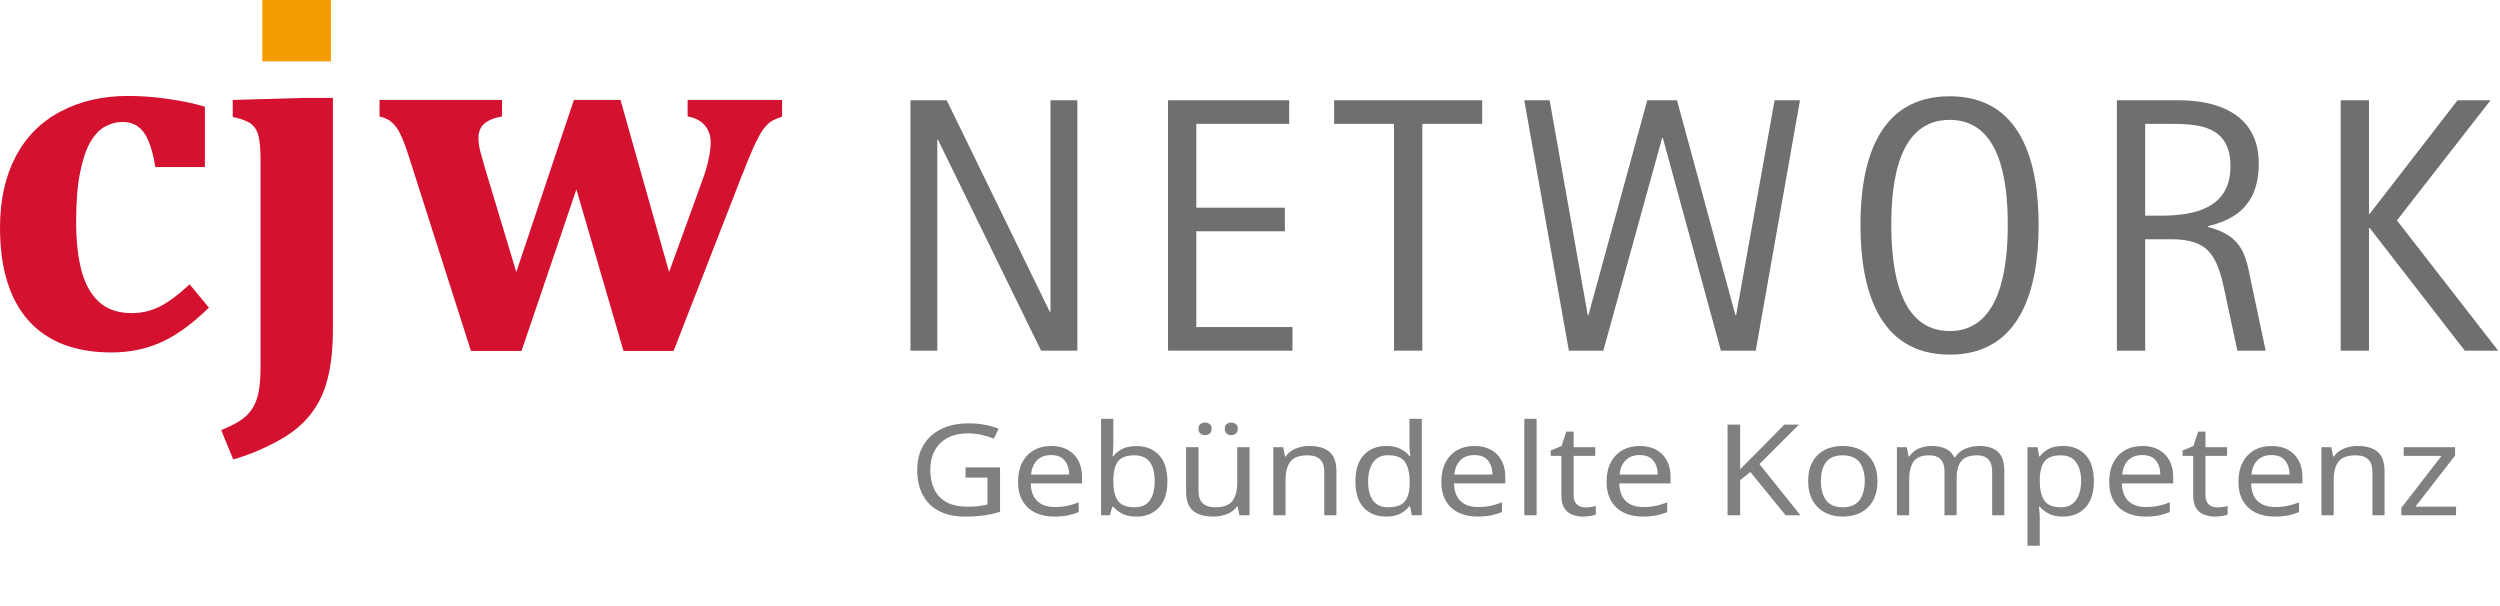
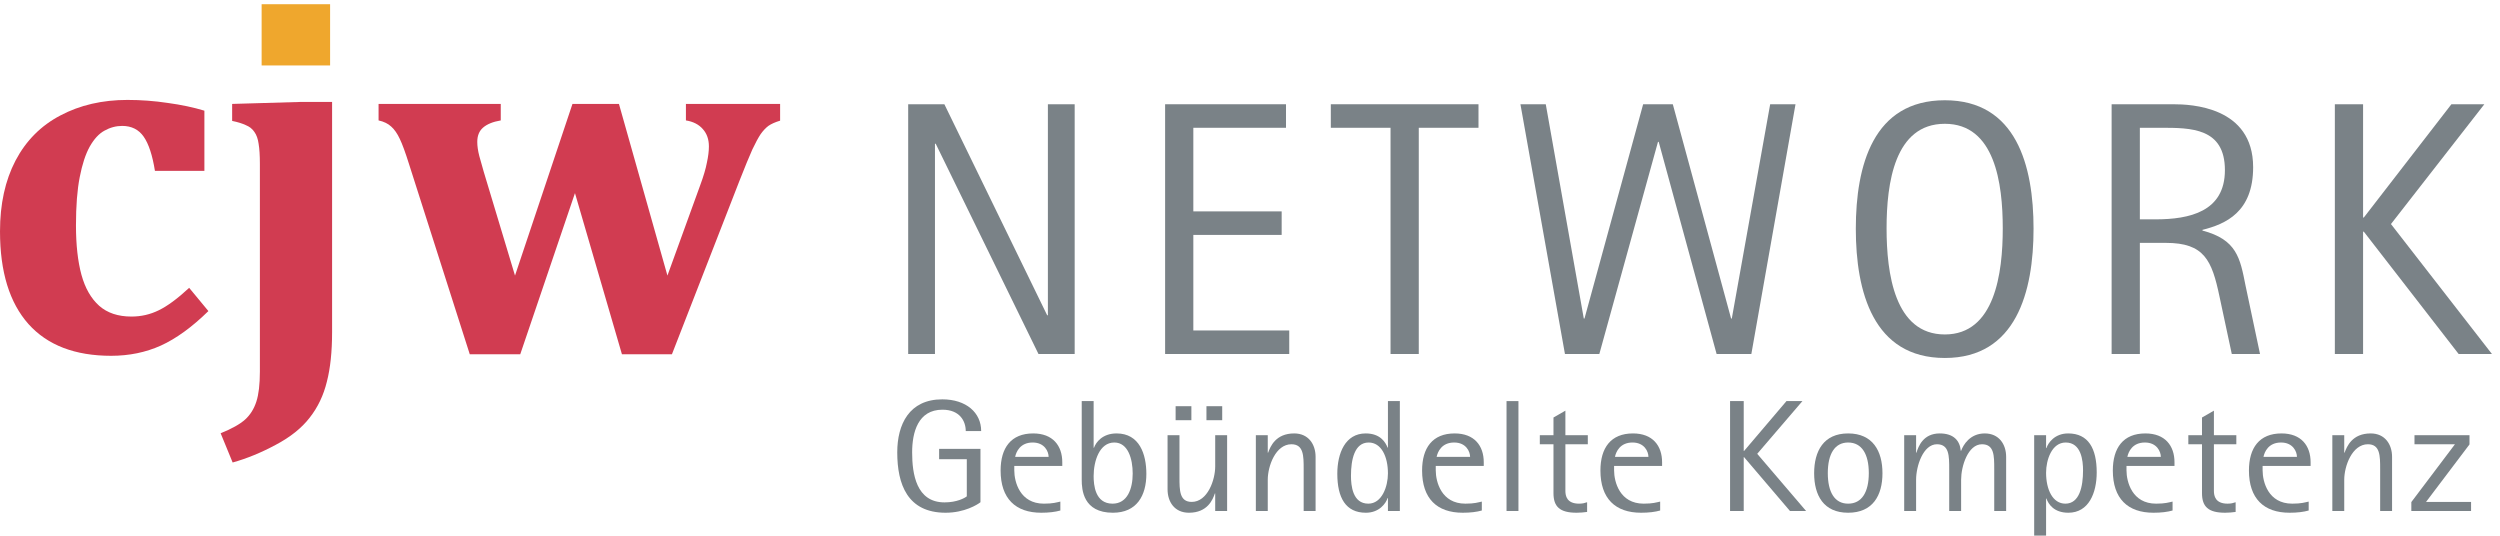
- <svg xmlns="http://www.w3.org/2000/svg" width="100%" height="100%" viewBox="0 0 689 167" version="1.1" xml:space="preserve" style="fill-rule:evenodd;clip-rule:evenodd;stroke-linejoin:round;stroke-miterlimit:2;">
-   <g transform="matrix(1,0,0,1,-1011.79,-305.567)">
-     <g transform="matrix(0.966247,0,0,0.878405,1262.22,447.58)">
-       <g>
-         <g>
-           <text x="0px" y="0px" style="font-family:'LucidaGrande', 'Lucida Grande', sans-serif;font-weight:500;font-size:39.845px;fill:rgb(128,128,128);">Gebündelte Kompetenz</text>
-         </g>
+ <svg xmlns="http://www.w3.org/2000/svg" width="100%" height="100%" viewBox="0 0 2878 617" version="1.1" xml:space="preserve" style="fill-rule:evenodd;clip-rule:evenodd;stroke-linejoin:round;stroke-miterlimit:2;">
+   <rect id="ArtBoard2" x="0" y="0" width="2877.41" height="616.56" style="fill:none;" />
+   <clipPath id="_clip1">
+     <rect x="0" y="0" width="2877.41" height="616.56" />
+   </clipPath>
+   <g clip-path="url(#_clip1)">
+     <g>
+       <clipPath id="_clip2">
+         <rect x="0" y="0.692" width="2892.58" height="619.85" />
+       </clipPath>
+       <g clip-path="url(#_clip2)">
+         <path d="M1128.71,516.75l-47.591,-0l-0,11.912l31.862,0l0,42.717c-2.42,2.017 -11.496,6.967 -25.612,6.967c-32.667,-0 -37.309,-33 -37.309,-57.571c0,-22.917 6.659,-49.129 34.892,-49.129c19.963,-0 26.821,13.2 26.821,24.571l17.746,-0c-0,-21.088 -17.142,-36.492 -44.771,-36.492c-38.113,0 -51.829,28.783 -51.829,61.05c-0,36.671 11.7,69.483 55.662,69.483c21.779,0 36.705,-9.35 40.129,-12.091l0,-61.417Z" style="fill:#7a8287;fill-rule:nonzero;" />
+         <path d="M1168.65,525.912c1.208,-5.866 5.846,-16.495 20.167,-16.495c13.912,-0 18.349,10.629 18.349,16.495l-38.516,0Zm52.029,51.513c-4.437,0.921 -8.271,2.383 -18.958,2.383c-27.629,0 -34.079,-25.112 -34.079,-38.312l-0,-5.133l55.254,-0l-0,-4.217c-0,-19.067 -10.888,-33.188 -33.475,-33.188c-25.613,0 -37.513,16.684 -37.513,42.717c0,32.267 17.142,48.583 46.788,48.583c8.875,0 16.133,-0.912 21.983,-2.562l0,-10.271Z" style="fill:#7a8287;fill-rule:nonzero;" />
+         <path d="M1258.99,548.096c-0,-17.238 6.654,-38.679 23.795,-38.679c15.934,-0 21.175,19.058 21.175,35.741c0,17.425 -6.05,34.65 -23.191,34.65c-20.167,0 -21.779,-21.629 -21.779,-31.712Zm-0,-86.354l-13.713,-0l0,90.57c0,11.367 1.613,37.946 35.896,37.946c27.425,0 38.517,-19.612 38.517,-44.725c-0,-22.55 -7.863,-46.575 -34.284,-46.575c-16.333,0 -23.796,10.271 -26.012,16.504l-0.404,0l-0,-53.72Z" style="fill:#7a8287;fill-rule:nonzero;" />
+         <path d="M1388.86,483.75l18.151,0l-0,-16.138l-18.151,0l0,16.138Zm-35.491,0l18.15,0l-0,-16.138l-18.15,0l-0,16.138Zm45.575,104.5l13.717,-0l-0,-87.275l-13.717,0l-0,35.937c-0,15.767 -8.871,40.88 -27.021,40.88c-14.117,-0 -14.117,-13.38 -14.117,-28.409l0,-48.408l-13.712,0l-0,62.338c-0,14.479 8.067,26.945 24.6,26.945c21.379,0 27.429,-15.029 29.85,-22.183l0.4,-0l-0,20.175Z" style="fill:#7a8287;fill-rule:nonzero;" />
+         <path d="M1445.73,588.25l13.713,-0l-0,-35.938c-0,-15.766 9.075,-40.887 27.225,-40.887c14.116,0 14.116,13.387 14.116,28.417l0,48.408l13.717,-0l0,-62.338c0,-14.487 -8.271,-26.954 -24.604,-26.954c-21.379,0 -27.429,15.038 -30.05,22.184l-0.404,-0l-0,-20.167l-13.713,0l0,87.275Z" style="fill:#7a8287;fill-rule:nonzero;" />
+         <path d="M1555.24,547.729c0,-18.512 4.034,-38.312 20.371,-38.312c14.521,-0 22.184,16.129 22.184,35.562c-0,15.029 -6.859,34.829 -22.588,34.829c-18.15,0 -19.967,-20.895 -19.967,-32.079Zm42.555,40.521l13.712,-0l0,-126.508l-13.712,-0l-0,53.533l-0.405,-0c-2.42,-6.233 -8.47,-16.317 -25.208,-16.317c-23.596,0 -32.671,22.917 -32.671,46.388c0,27.683 9.679,44.912 32.871,44.912c15.329,0 22.992,-10.629 25.008,-16.862l0.405,-0l-0,14.854Z" style="fill:#7a8287;fill-rule:nonzero;" />
+         <path d="M1653.85,525.912c1.213,-5.866 5.85,-16.495 20.167,-16.495c13.917,-0 18.35,10.629 18.35,16.495l-38.517,0Zm52.029,51.513c-4.433,0.921 -8.266,2.383 -18.954,2.383c-27.629,0 -34.083,-25.112 -34.083,-38.312l-0,-5.133l55.258,-0l0,-4.217c0,-19.067 -10.892,-33.188 -33.479,-33.188c-25.608,0 -37.508,16.684 -37.508,42.717c-0,32.267 17.141,48.583 46.787,48.583c8.871,0 16.134,-0.912 21.979,-2.562l0,-10.271Z" style="fill:#7a8287;fill-rule:nonzero;" />
+         <rect x="1734.32" y="461.742" width="13.713" height="126.508" style="fill:#7a8287;fill-rule:nonzero;" />
+         <path d="M1827.08,578.167c-3.021,0.912 -4.841,1.641 -9.275,1.641c-14.116,0 -15.729,-8.983 -15.729,-14.662l0,-53.721l25.813,0l-0,-10.45l-25.813,0l0,-28.229l-13.712,7.887l-0,20.342l-15.729,0l-0,10.45l15.729,0l-0,56.283c-0,15.584 7.258,22.55 26.62,22.55c4.034,0 8.067,-0.366 12.096,-0.912l0,-11.179Z" style="fill:#7a8287;fill-rule:nonzero;" />
+         <path d="M1859.15,525.912c1.212,-5.866 5.85,-16.495 20.167,-16.495c13.912,-0 18.354,10.629 18.354,16.495l-38.521,0Zm52.033,51.513c-4.437,0.921 -8.27,2.383 -18.958,2.383c-27.633,0 -34.083,-25.112 -34.083,-38.312l-0,-5.133l55.258,-0l0,-4.217c0,-19.067 -10.892,-33.188 -33.475,-33.188c-25.612,0 -37.513,16.684 -37.513,42.717c0,32.267 17.138,48.583 46.788,48.583c8.875,0 16.133,-0.912 21.983,-2.562l0,-10.271Z" style="fill:#7a8287;fill-rule:nonzero;" />
+         <path d="M1991.65,588.25l15.729,-0l-0,-61.971l0.404,0l52.838,61.971l18.55,-0l-56.263,-65.821l52.029,-60.687l-18.35,-0l-48.804,57.391l-0.404,0l-0,-57.391l-15.729,-0l-0,126.508Z" style="fill:#7a8287;fill-rule:nonzero;" />
+         <path d="M2104.17,544.613c-0,-21.817 7.871,-35.196 23.4,-35.196c15.729,-0 23.796,13.379 23.796,35.196c-0,21.995 -8.067,35.195 -23.796,35.195c-15.529,0 -23.4,-13.2 -23.4,-35.195Zm23.4,45.645c28.429,0 39.525,-19.979 39.525,-45.466c-0,-25.479 -11.096,-45.834 -39.525,-45.834c-28.233,0 -39.125,20.355 -39.125,45.834c-0,25.487 10.892,45.466 39.125,45.466Z" style="fill:#7a8287;fill-rule:nonzero;" />
+         <path d="M2192.1,588.25l13.713,-0l-0,-35.938c-0,-15.766 8.066,-40.887 24,-40.887c14.112,0 14.112,13.387 14.112,28.417l0,48.408l13.713,-0l-0,-35.938c-0,-15.587 7.871,-40.887 24.004,-40.887c14.116,0 14.116,13.2 14.116,28.417l0,48.408l13.713,-0l-0,-62.338c-0,-14.487 -8.271,-26.954 -24.604,-26.954c-17.146,0 -24.804,13.388 -27.229,19.988l-0.4,-0c-1.009,-11.55 -8.067,-19.988 -24.2,-19.988c-19.159,0 -24.604,15.038 -26.821,22.184l-0.404,-0l-0,-20.167l-13.713,0l0,87.275Z" style="fill:#7a8287;fill-rule:nonzero;" />
+         <path d="M2355.45,544.246c0,-15.029 6.654,-34.829 22.588,-34.829c17.945,-0 19.962,20.895 19.962,32.079c0,18.512 -4.033,38.312 -20.367,38.312c-14.52,0 -22.183,-16.129 -22.183,-35.562Zm-13.712,83.237l13.712,0l0,-53.541l0.404,-0c2.217,6.233 8.471,16.316 25.209,16.316c23.596,0 32.67,-22.916 32.67,-46.379c0,-27.683 -9.683,-44.921 -32.875,-44.921c-15.324,0 -22.987,10.638 -25.004,16.871l-0.404,0l0,-14.854l-13.712,0l-0,126.508Z" style="fill:#7a8287;fill-rule:nonzero;" />
+         <path d="M2449.03,525.912c1.209,-5.866 5.842,-16.495 20.167,-16.495c13.912,-0 18.35,10.629 18.35,16.495l-38.517,0Zm52.029,51.513c-4.437,0.921 -8.271,2.383 -18.958,2.383c-27.629,0 -34.079,-25.112 -34.079,-38.312l-0,-5.133l55.254,-0l0,-4.217c0,-19.067 -10.892,-33.188 -33.479,-33.188c-25.609,0 -37.508,16.684 -37.508,42.717c-0,32.267 17.141,48.583 46.787,48.583c8.875,0 16.133,-0.912 21.983,-2.562l0,-10.271Z" style="fill:#7a8287;fill-rule:nonzero;" />
+         <path d="M2573.66,578.167c-3.025,0.912 -4.841,1.641 -9.279,1.641c-14.117,0 -15.729,-8.983 -15.729,-14.662l0,-53.721l25.812,0l0,-10.45l-25.812,0l0,-28.229l-13.712,7.887l-0,20.342l-15.73,0l0,10.45l15.73,0l-0,56.283c-0,15.584 7.254,22.55 26.62,22.55c4.034,0 8.063,-0.366 12.1,-0.912l0,-11.179Z" style="fill:#7a8287;fill-rule:nonzero;" />
+         <path d="M2605.72,525.912c1.212,-5.866 5.85,-16.495 20.167,-16.495c13.916,-0 18.354,10.629 18.354,16.495l-38.521,0Zm52.033,51.513c-4.442,0.921 -8.275,2.383 -18.958,2.383c-27.629,0 -34.084,-25.112 -34.084,-38.312l0,-5.133l55.259,-0l-0,-4.217c-0,-19.067 -10.892,-33.188 -33.475,-33.188c-25.617,0 -37.513,16.684 -37.513,42.717c0,32.267 17.142,48.583 46.784,48.583c8.879,0 16.137,-0.912 21.987,-2.562l0,-10.271Z" style="fill:#7a8287;fill-rule:nonzero;" />
+         <path d="M2684.98,588.25l13.713,-0l-0,-35.938c-0,-15.766 9.075,-40.887 27.225,-40.887c14.116,0 14.116,13.387 14.116,28.417l0,48.408l13.713,-0l-0,-62.338c-0,-14.487 -8.267,-26.954 -24.604,-26.954c-21.375,0 -27.425,15.038 -30.046,22.184l-0.404,-0l-0,-20.167l-13.713,0l0,87.275Z" style="fill:#7a8287;fill-rule:nonzero;" />
+         <path d="M2775.93,588.25l68.767,-0l-0,-10.458l-51.825,-0l50.012,-66.18l0,-10.637l-63.325,0l0,10.45l46.588,0l-50.217,66.554l0,10.271Z" style="fill:#7a8287;fill-rule:nonzero;" />
+         <path d="M1045.5,407.521l30.833,-0l0,-242.088l0.834,0l118.333,242.088l41.667,-0l-0,-287.504l-30.834,-0l0,242.916l-0.833,0l-118.333,-242.916l-41.667,-0l-0,287.504Z" style="fill:#7a8287;fill-rule:nonzero;" />
+         <path d="M1341.28,407.521l142.9,-0l0,-27.084l-110.416,0l-0,-110.004l101.683,0l-0,-27.083l-101.683,-0l-0,-96.25l106.683,-0l-0,-27.083l-139.167,-0l0,287.504Z" style="fill:#7a8287;fill-rule:nonzero;" />
+         <path d="M1600.79,407.521l32.5,-0l-0,-260.421l68.75,-0l-0,-27.083l-170,-0l-0,27.083l68.75,-0l-0,260.421Z" style="fill:#7a8287;fill-rule:nonzero;" />
+         <path d="M1801.57,407.521l39.583,-0l67.504,-244.171l0.85,0l66.65,244.171l39.996,-0l50.838,-287.504l-29.167,-0l-44.167,246.65l-0.833,-0l-67.083,-246.65l-34.15,-0l-67.517,246.65l-0.817,-0l-43.766,-246.65l-29.167,-0l51.246,287.504Z" style="fill:#7a8287;fill-rule:nonzero;" />
+         <path d="M2171.83,262.933c0,-52.083 9.167,-120.416 67.084,-120.416c57.5,-0 66.666,68.333 66.666,120.416c0,51.65 -9.166,122.088 -66.666,122.088c-57.917,-0 -67.084,-70.438 -67.084,-122.088Zm67.084,149.171c82.083,0 102.104,-76.254 102.104,-148.754c-0,-72.917 -20.021,-147.933 -102.104,-147.933c-82.504,-0 -102.5,75.016 -102.5,147.933c-0,72.5 19.996,148.754 102.5,148.754Z" style="fill:#7a8287;" />
+         <path d="M2463.4,147.1l24.167,-0c34.583,-0 73.75,-0 73.75,48.75c-0,47.917 -40.834,56.667 -80,56.667l-17.917,-0l-0,-105.417Zm-32.5,260.421l32.5,-0l-0,-127.921l30,0c44.167,0 52.916,20 61.667,61.671l14.166,66.25l32.5,-0l-16.667,-78.75c-6.25,-31.671 -9.999,-52.921 -49.583,-63.338l0,-0.833c26.667,-6.667 58.334,-20.417 58.334,-72.1c-0,-70 -72.084,-72.483 -91.667,-72.483l-71.25,-0l-0,287.504Z" style="fill:#7a8287;" />
+         <path d="M2687.88,407.521l32.5,-0l0,-140.838l0.833,0l109.171,140.838l38.334,-0l-116.25,-149.588l107.499,-137.916l-37.916,-0l-100.838,130.416l-0.833,0l0,-130.416l-32.5,-0l0,287.504Z" style="fill:#7a8287;fill-rule:nonzero;" />
+         <path d="M217.771,331.358l22.133,26.75c-18.787,18.4 -37.016,31.646 -54.654,39.688c-17.45,7.862 -36.529,11.783 -57.242,11.808c-41.612,0 -73.35,-12.175 -95.204,-36.529c-21.862,-24.554 -32.8,-60.125 -32.8,-106.742c0,-31.437 5.938,-58.575 17.834,-81.404c12.087,-23.004 29.337,-40.346 51.787,-52.067c22.429,-11.875 48.125,-17.812 77.083,-17.829c15.538,0 30.975,1.146 46.321,3.455c15.521,2.116 29.621,5.087 42.271,8.925l0,69.32l-56.938,0c-2.887,-18.037 -7.187,-31.162 -12.958,-39.408c-5.746,-8.246 -14.008,-12.363 -24.737,-12.379c-7.1,-0 -13.909,1.829 -20.417,5.475c-6.337,3.45 -11.996,9.596 -16.979,18.4c-4.792,8.625 -8.629,20.346 -11.496,35.1c-2.879,14.583 -4.321,33.075 -4.321,55.525c0,22.429 2.1,41.421 6.321,56.946c4.221,15.341 11.021,27.237 20.433,35.67c9.396,8.251 21.755,12.359 37.1,12.359c11.13,-0 21.563,-2.375 31.355,-7.184c9.966,-4.795 21.67,-13.42 35.108,-25.879Z" style="fill:#d13c51;fill-rule:nonzero;" />
+         <path d="M382.3,382.271c-0,22.621 -2.013,41.704 -6.042,57.237c-3.837,15.717 -10.454,29.534 -19.841,41.434c-9.2,11.87 -22.159,22.233 -38.842,31.054c-16.683,9.008 -33.279,15.821 -49.754,20.433l-13.821,-33.666c12.846,-5.176 22.237,-10.45 28.2,-15.813c5.933,-5.388 10.254,-12.296 12.946,-20.712c2.679,-8.267 4.008,-19.676 4.029,-34.234l0,-239.621c0,-9.391 -0.483,-16.962 -1.437,-22.725c-0.784,-5.746 -2.401,-10.346 -4.901,-13.804c-2.291,-3.454 -5.558,-6.042 -9.77,-7.758c-4.034,-1.929 -9.309,-3.558 -15.821,-4.896l-0,-19.567l79.1,-2.291l35.954,-0l-0,264.929Z" style="fill:#d13c51;fill-rule:nonzero;" />
+         <rect x="301.188" y="4.858" width="78.821" height="70.488" style="fill:#efa72d;" />
+         <path d="M715.983,407.862l-54.079,-185.537l-63.004,185.537l-58.092,0l-69.912,-218.899c-4.217,-13.426 -7.759,-23.096 -10.642,-29.051c-2.866,-6.129 -6.129,-10.833 -9.775,-14.1c-3.646,-3.454 -8.541,-5.833 -14.671,-7.187l0,-18.992l140.663,0l-0,18.992c-9.013,1.529 -15.817,4.308 -20.417,8.333c-4.429,3.838 -6.616,9.309 -6.616,16.409c-0,4.791 0.762,10.154 2.291,16.112c1.529,5.746 3.263,11.875 5.192,18.4l35.954,119.375l66.146,-197.621l53.508,0l55.817,197.621l37.671,-103.837c3.837,-10.363 6.425,-19.075 7.762,-26.179c1.546,-7.1 2.308,-13.317 2.308,-18.696c0,-8.059 -2.308,-14.671 -6.908,-19.846c-4.604,-5.363 -11.129,-8.717 -19.55,-10.071l0,-18.992l108.438,0l-0,19.271c-5.746,1.738 -10.263,3.75 -13.525,6.042c-3.071,2.308 -6.042,5.475 -8.905,9.496c-2.691,4.029 -5.854,9.879 -9.499,17.554c-3.455,7.671 -8.542,20.033 -15.242,37.104l-77.379,198.762l-57.534,0Z" style="fill:#d13c51;fill-rule:nonzero;" />
      </g>
-     </g>
-     <g transform="matrix(4.16667,0,0,4.16667,0,0)">
-       <path d="M303.05,96.529L304.826,96.529L304.826,82.585L304.874,82.585L311.69,96.529L314.09,96.529L314.09,79.969L312.314,79.969L312.314,93.961L312.266,93.961L305.45,79.969L303.05,79.969L303.05,96.529Z" style="fill:rgb(111,111,110);fill-rule:nonzero;" />
-     </g>
-     <g transform="matrix(4.16667,0,0,4.16667,0,0)">
-       <path d="M320.087,96.529L328.318,96.529L328.318,94.969L321.958,94.969L321.958,88.633L327.815,88.633L327.815,87.073L321.958,87.073L321.958,81.529L328.103,81.529L328.103,79.969L320.087,79.969L320.087,96.529Z" style="fill:rgb(111,111,110);fill-rule:nonzero;" />
-     </g>
-     <g transform="matrix(4.16667,0,0,4.16667,0,0)">
-       <path d="M335.035,96.529L336.907,96.529L336.907,81.529L340.867,81.529L340.867,79.969L331.075,79.969L331.075,81.529L335.035,81.529L335.035,96.529Z" style="fill:rgb(111,111,110);fill-rule:nonzero;" />
-     </g>
-     <g transform="matrix(4.16667,0,0,4.16667,0,0)">
-       <path d="M346.6,96.529L348.88,96.529L352.768,82.465L352.817,82.465L356.656,96.529L358.96,96.529L361.888,79.969L360.208,79.969L357.664,94.176L357.616,94.176L353.752,79.969L351.785,79.969L347.896,94.176L347.849,94.176L345.328,79.969L343.648,79.969L346.6,96.529Z" style="fill:rgb(111,111,110);fill-rule:nonzero;" />
-     </g>
-     <g transform="matrix(4.16667,0,0,4.16667,0,0)">
-       <path d="M371.791,96.793C376.519,96.793 377.672,92.401 377.672,88.225C377.672,84.025 376.519,79.704 371.791,79.704C367.039,79.704 365.887,84.025 365.887,88.225C365.887,92.401 367.039,96.793 371.791,96.793ZM367.927,88.201C367.927,85.201 368.455,81.265 371.791,81.265C375.103,81.265 375.631,85.201 375.631,88.201C375.631,91.176 375.103,95.233 371.791,95.233C368.455,95.233 367.927,91.176 367.927,88.201Z" style="fill:rgb(111,111,110);" />
-     </g>
-     <g transform="matrix(4.16667,0,0,4.16667,0,0)">
-       <path d="M382.849,96.529L384.721,96.529L384.721,89.161L386.449,89.161C388.993,89.161 389.497,90.313 390.001,92.713L390.817,96.529L392.689,96.529L391.729,91.993C391.369,90.169 391.153,88.945 388.873,88.345L388.873,88.297C390.409,87.913 392.233,87.121 392.233,84.144C392.233,80.112 388.081,79.969 386.953,79.969L382.849,79.969L382.849,96.529ZM384.721,81.529L386.113,81.529C388.105,81.529 390.361,81.529 390.361,84.337C390.361,87.097 388.009,87.601 385.753,87.601L384.721,87.601L384.721,81.529Z" style="fill:rgb(111,111,110);" />
-     </g>
-     <g transform="matrix(4.16667,0,0,4.16667,0,0)">
-       <path d="M397.651,96.529L399.523,96.529L399.523,88.417L399.571,88.417L405.859,96.529L408.067,96.529L401.371,87.913L407.563,79.969L405.379,79.969L399.571,87.481L399.523,87.481L399.523,79.969L397.651,79.969L397.651,96.529Z" style="fill:rgb(111,111,110);fill-rule:nonzero;" />
-     </g>
-     <g transform="matrix(4.16667,0,0,4.16667,0,0)">
-       <path d="M255.373,92.142L256.648,93.683C255.566,94.743 254.516,95.506 253.5,95.969C252.495,96.422 251.396,96.648 250.203,96.649C247.806,96.649 245.978,95.948 244.719,94.545C243.46,93.131 242.83,91.082 242.83,88.397C242.83,86.586 243.172,85.023 243.857,83.708C244.553,82.383 245.547,81.384 246.84,80.709C248.132,80.025 249.612,79.683 251.28,79.682C252.175,79.682 253.064,79.748 253.948,79.881C254.842,80.003 255.654,80.174 256.383,80.395L256.383,84.388L253.103,84.388C252.937,83.349 252.689,82.593 252.357,82.118C252.026,81.643 251.55,81.406 250.932,81.405C250.523,81.405 250.131,81.51 249.756,81.72C249.391,81.919 249.065,82.273 248.778,82.78C248.502,83.277 248.281,83.952 248.116,84.802C247.95,85.642 247.867,86.707 247.867,88C247.867,89.292 247.988,90.386 248.231,91.28C248.474,92.164 248.866,92.849 249.408,93.335C249.949,93.81 250.661,94.047 251.545,94.047C252.186,94.047 252.787,93.91 253.351,93.633C253.925,93.357 254.599,92.86 255.373,92.142Z" style="fill:rgb(213,17,48);fill-rule:nonzero;" />
-     </g>
-     <g transform="matrix(4.16667,0,0,4.16667,0,0)">
-       <path d="M264.85,95.075C264.85,96.378 264.734,97.477 264.502,98.372C264.281,99.277 263.9,100.073 263.359,100.758C262.829,101.442 262.083,102.039 261.122,102.547C260.161,103.066 259.205,103.458 258.256,103.724L257.46,101.785C258.2,101.487 258.741,101.183 259.084,100.874C259.426,100.564 259.675,100.166 259.83,99.681C259.984,99.205 260.061,98.548 260.062,97.709L260.062,83.907C260.062,83.366 260.034,82.93 259.979,82.598C259.934,82.267 259.841,82.002 259.697,81.803C259.565,81.604 259.377,81.455 259.134,81.356C258.902,81.245 258.598,81.151 258.223,81.074L258.223,79.947L262.779,79.815L264.85,79.815L264.85,95.075Z" style="fill:rgb(213,17,48);fill-rule:nonzero;" />
-     </g>
-     <g transform="matrix(4.16667,0,0,4.16667,0,0)">
-       <rect x="260.178" y="73.336" width="4.54" height="4.06" style="fill:rgb(245,156,0);" />
-     </g>
-     <g transform="matrix(4.16667,0,0,4.16667,0,0)">
-       <path d="M284.07,96.549L280.955,85.862L277.326,96.549L273.98,96.549L269.953,83.94C269.71,83.167 269.506,82.61 269.34,82.267C269.175,81.914 268.987,81.643 268.777,81.455C268.567,81.256 268.285,81.119 267.932,81.041L267.932,79.947L276.034,79.947L276.034,81.041C275.515,81.129 275.123,81.289 274.858,81.521C274.603,81.742 274.477,82.057 274.477,82.466C274.477,82.742 274.521,83.051 274.609,83.394C274.697,83.725 274.797,84.078 274.908,84.454L276.979,91.33L280.789,79.947L283.871,79.947L287.086,91.33L289.256,85.349C289.477,84.752 289.626,84.25 289.703,83.841C289.792,83.432 289.836,83.074 289.836,82.764C289.836,82.3 289.703,81.919 289.438,81.621C289.173,81.312 288.797,81.119 288.312,81.041L288.312,79.947L294.558,79.947L294.558,81.057C294.227,81.157 293.967,81.273 293.779,81.405C293.602,81.538 293.431,81.72 293.266,81.952C293.111,82.184 292.929,82.521 292.719,82.963C292.52,83.405 292.227,84.117 291.841,85.1L287.384,96.549L284.07,96.549Z" style="fill:rgb(213,17,48);fill-rule:nonzero;" />
    </g>
  </g>
</svg>
